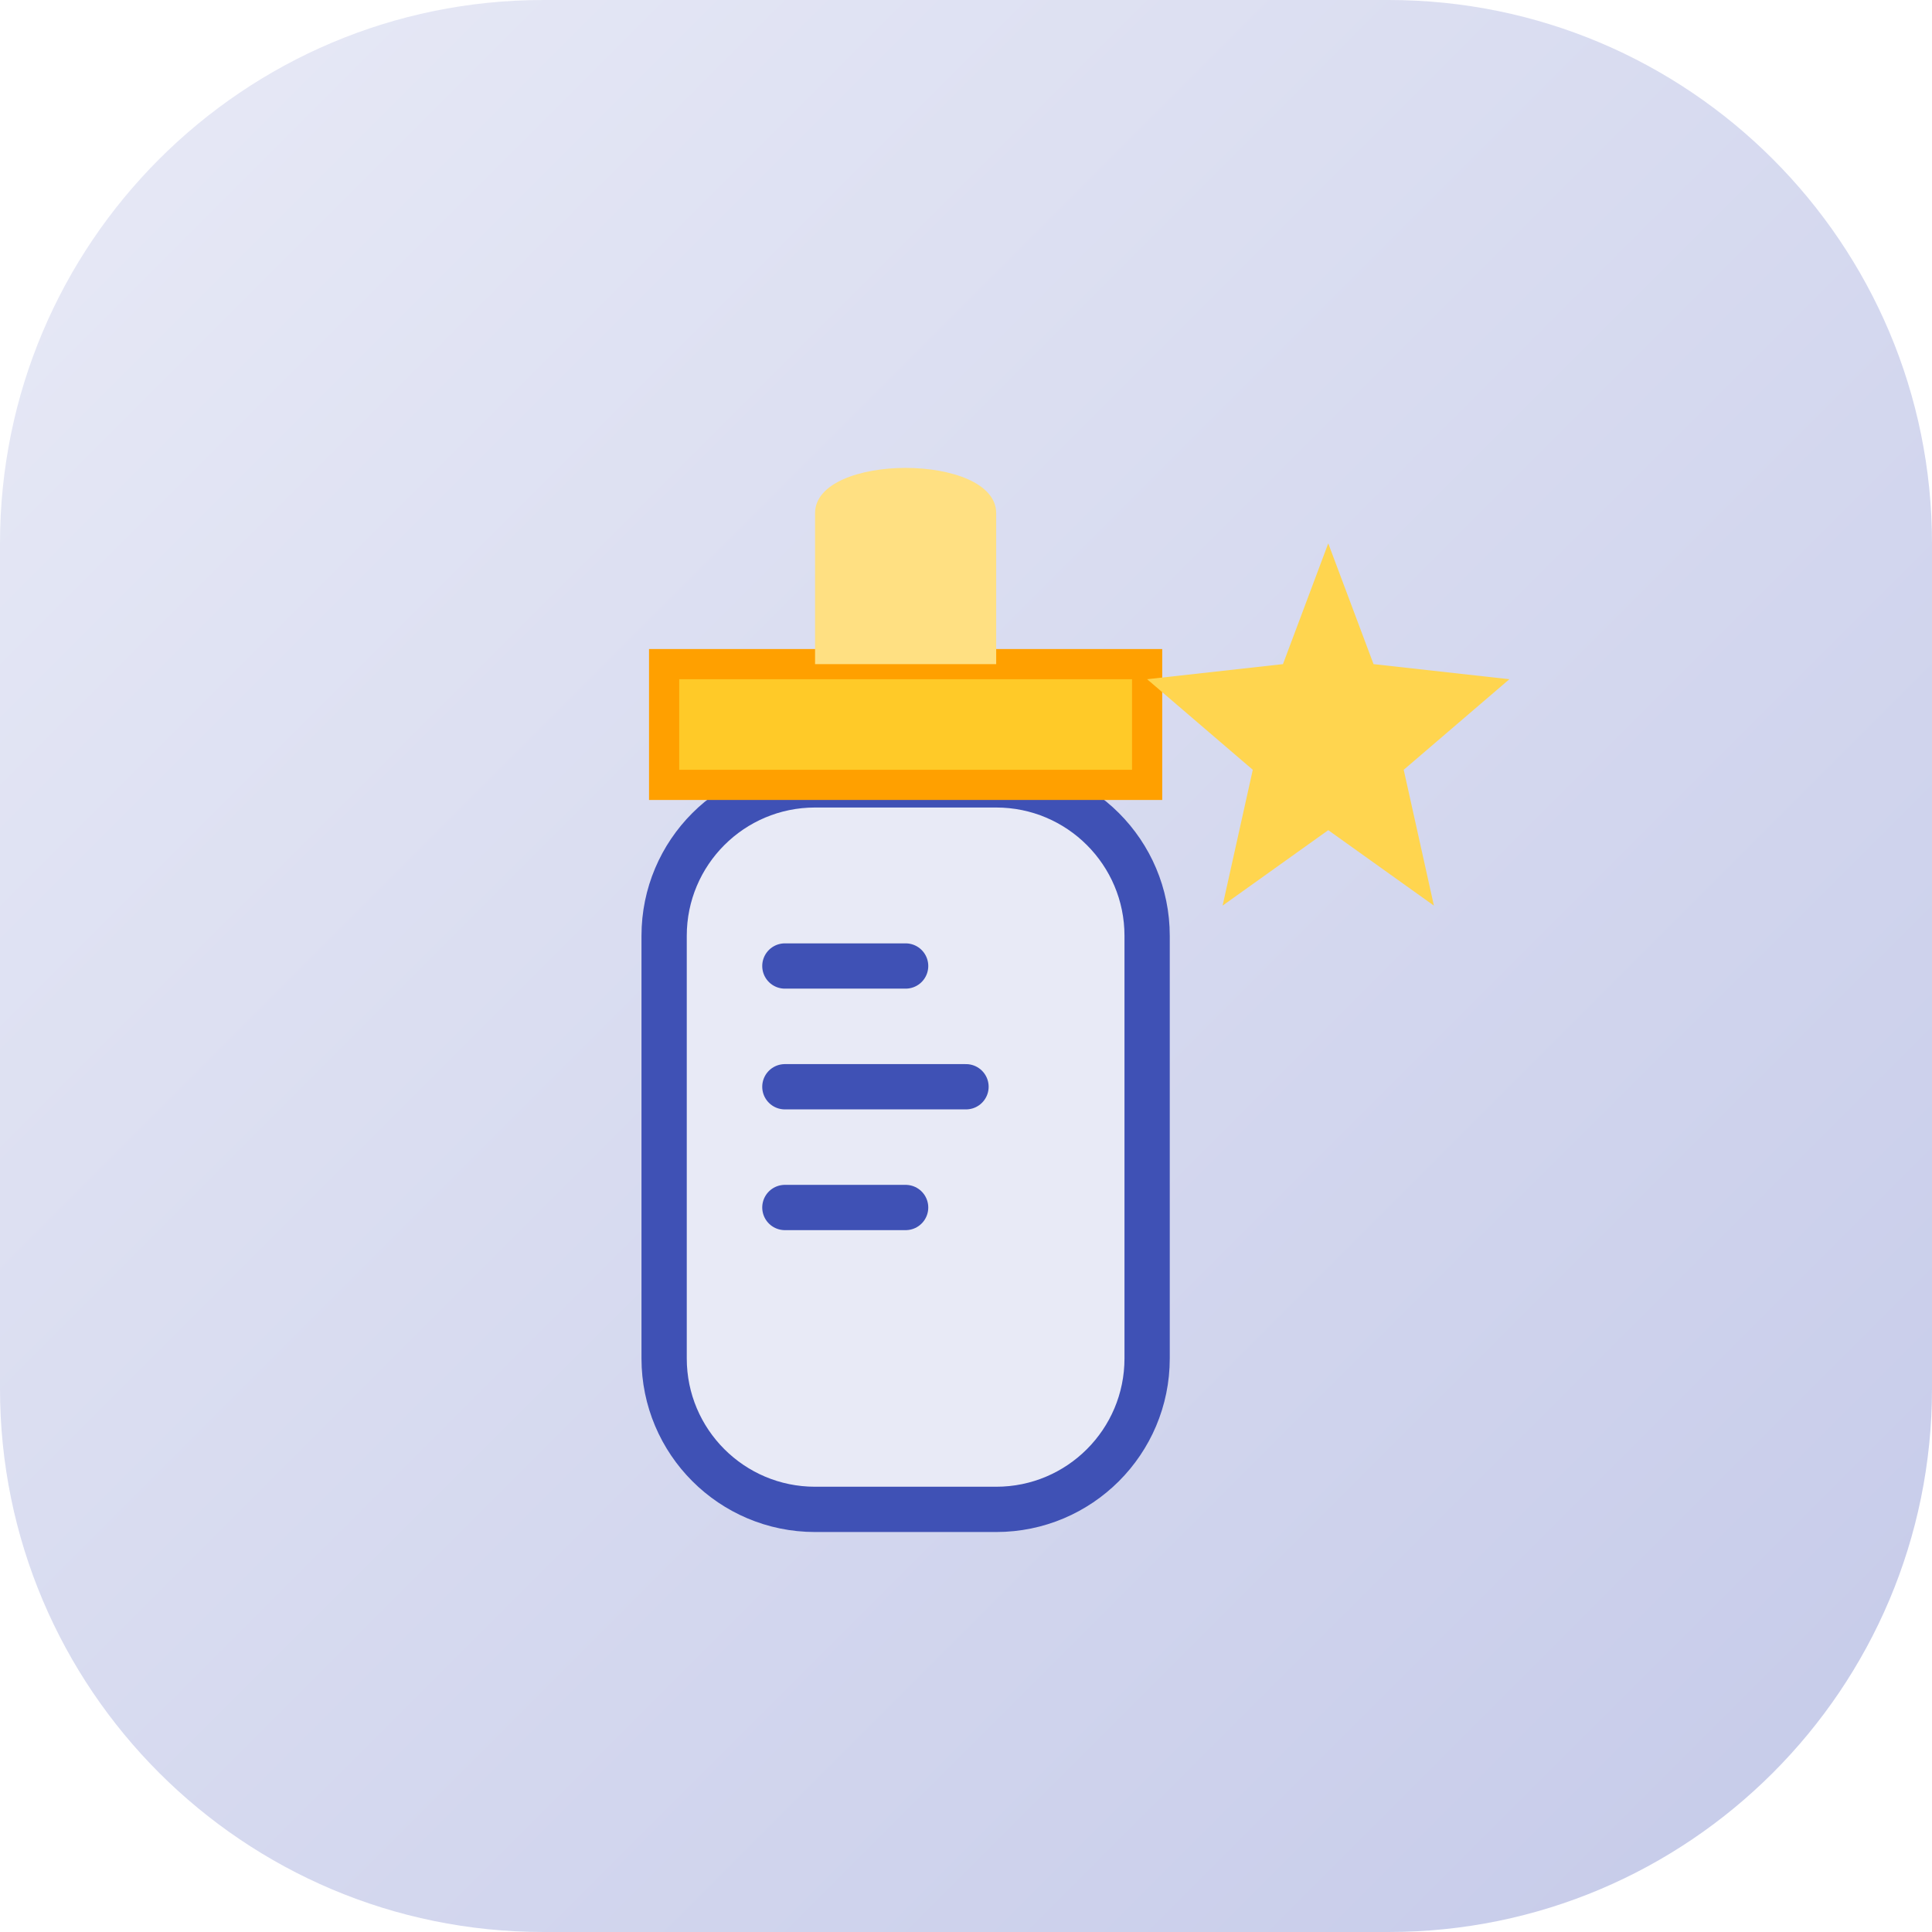
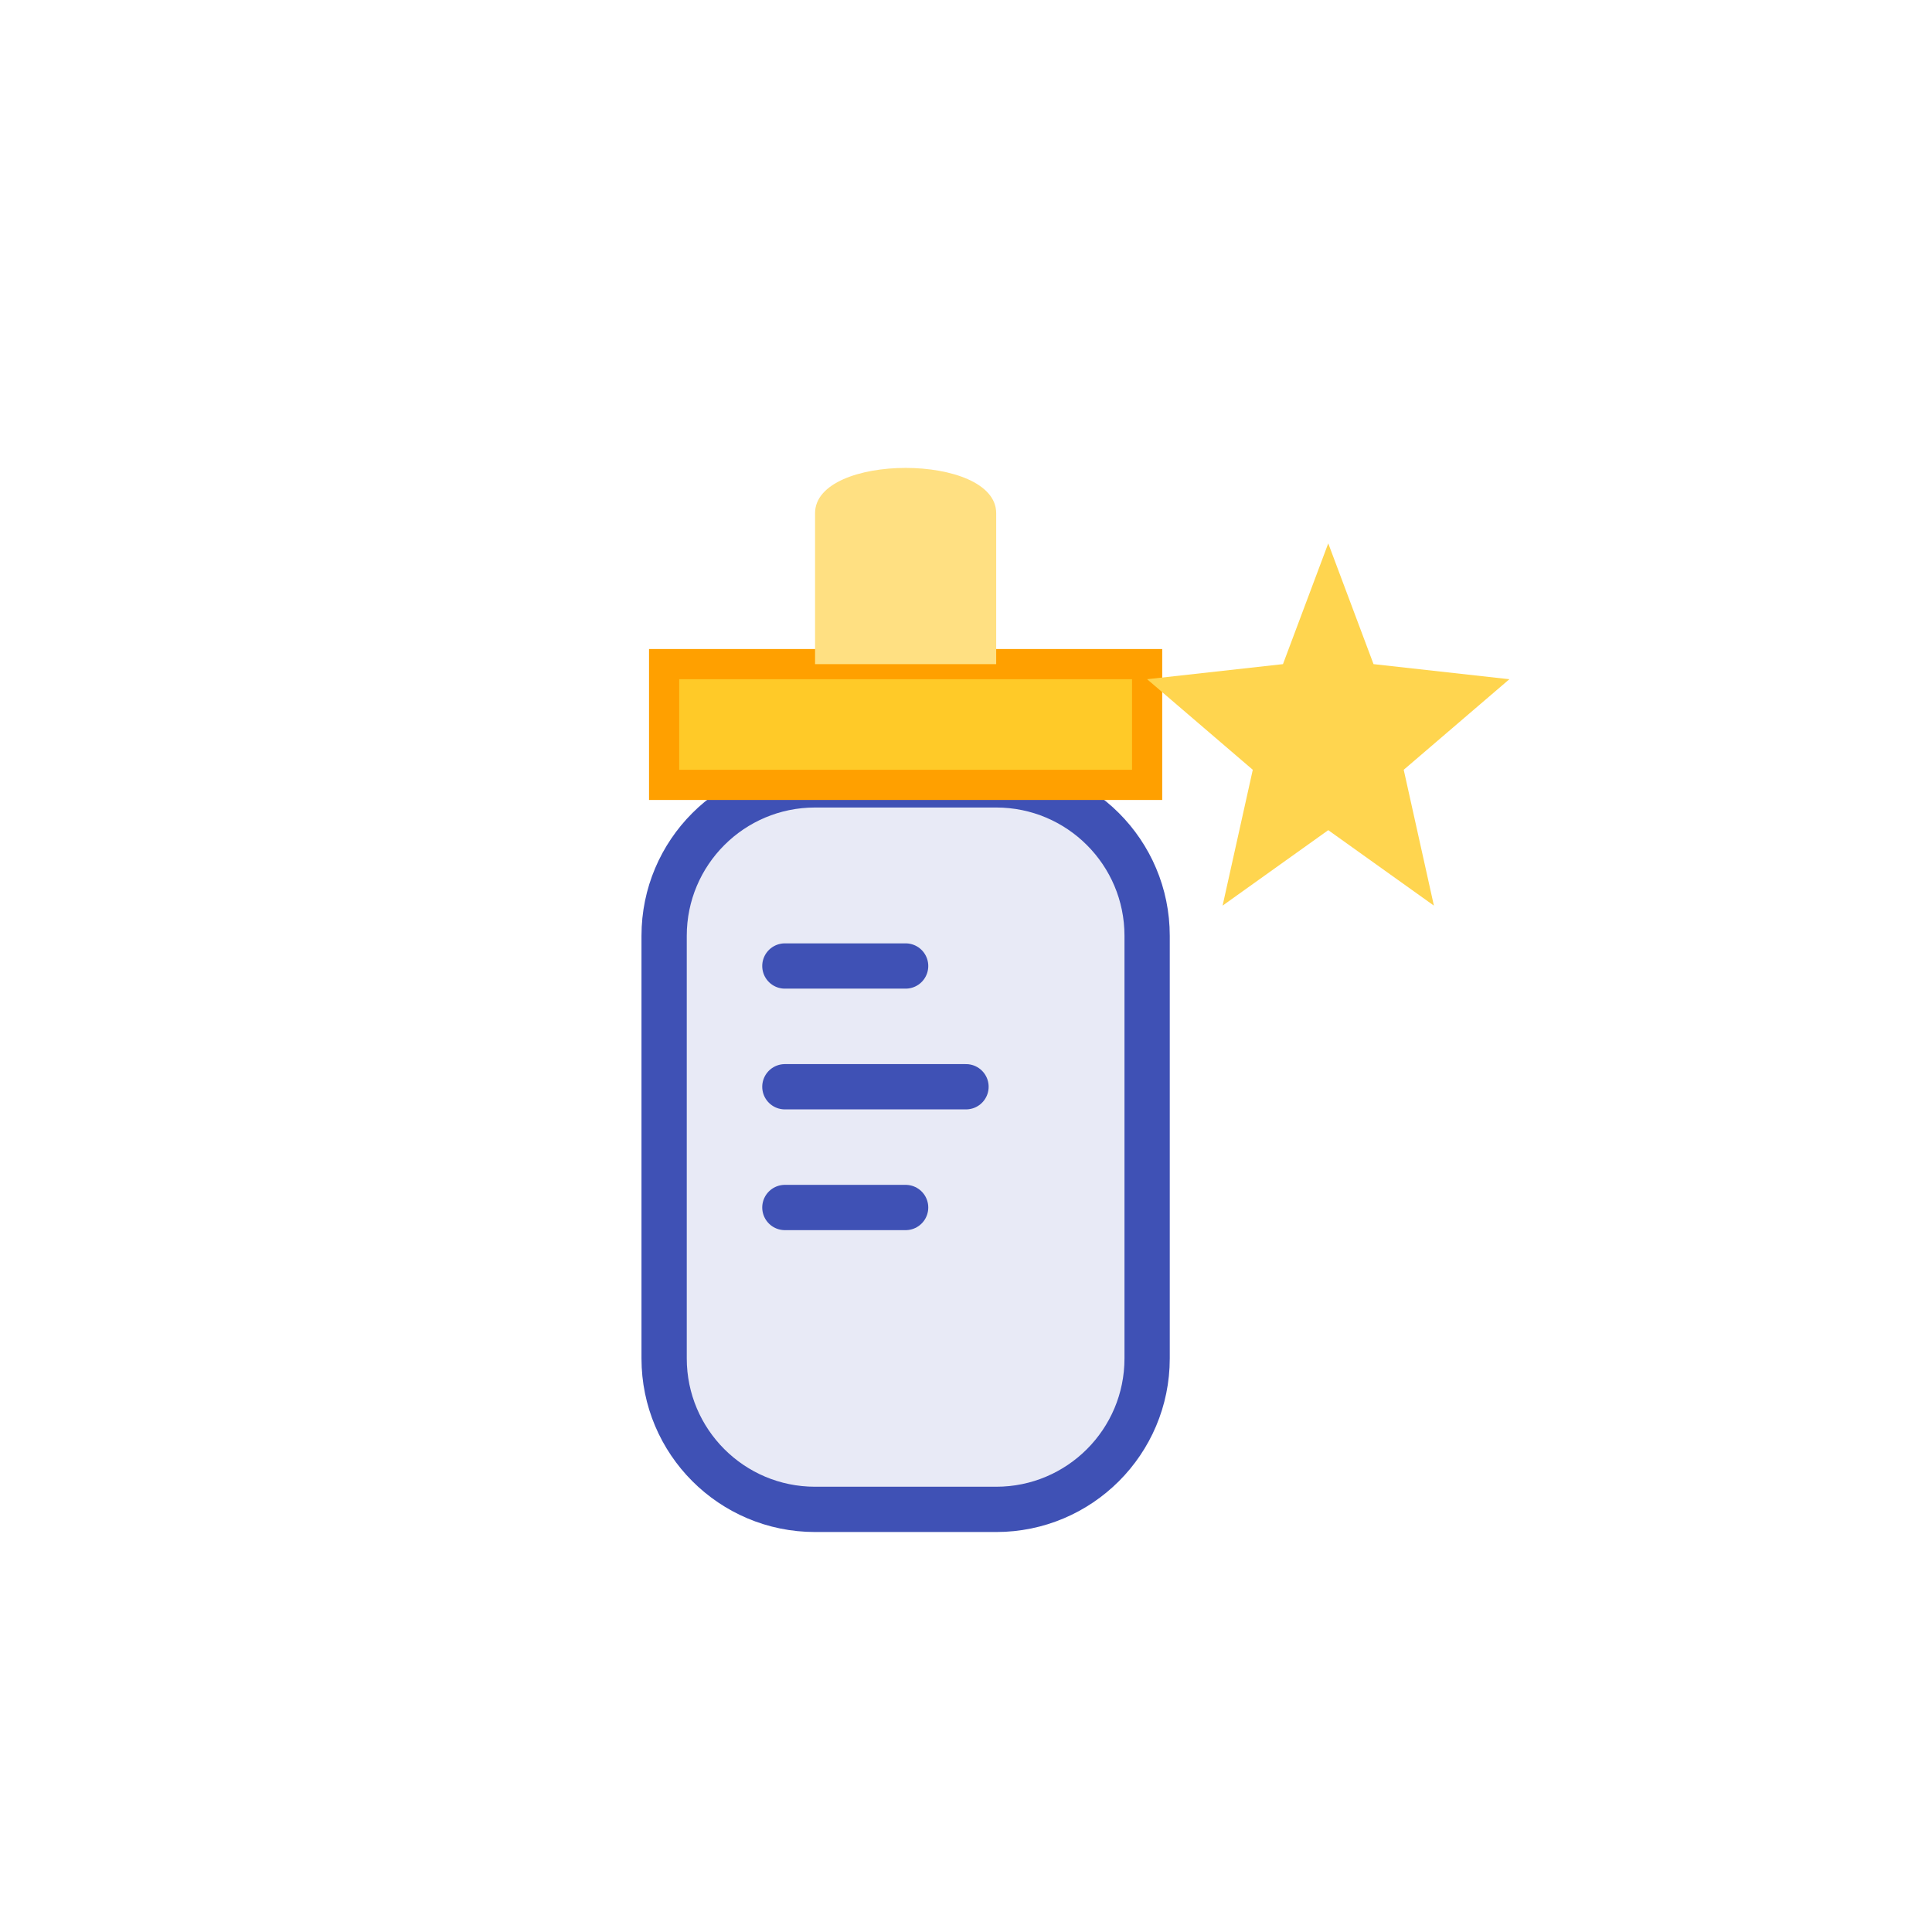
<svg xmlns="http://www.w3.org/2000/svg" viewBox="0 0 64 64" fill="none">
-   <rect width="64" height="64" rx="18" fill="url(#bg_baby)" />
  <rect x="22" y="26" width="16" height="24" rx="5" fill="#E8EAF6" stroke="#3F51B5" stroke-width="1.5" />
  <rect x="22" y="22" width="16" height="4" fill="#FFCA28" stroke="#FFA000" stroke-width="1" />
  <path d="M27 22V17C27 15 33 15 33 17V22H27Z" fill="#FFE082" />
  <path d="M26 32H30M26 36H32M26 40H30" stroke="#3F51B5" stroke-width="1.5" stroke-linecap="round" />
  <path d="M44 18L45.5 22L50 22.5L46.5 25.5L47.5 30L44 27.5L40.5 30L41.5 25.5L38 22.5L42.5 22L44 18Z" fill="#FFD54F" />
-   <defs>
-     <linearGradient id="bg_baby" x1="0" y1="0" x2="64" y2="64" gradientUnits="userSpaceOnUse">
-       <stop stop-color="#E8EAF6" />
-       <stop offset="1" stop-color="#C5CAE9" />
-     </linearGradient>
-   </defs>
</svg>
